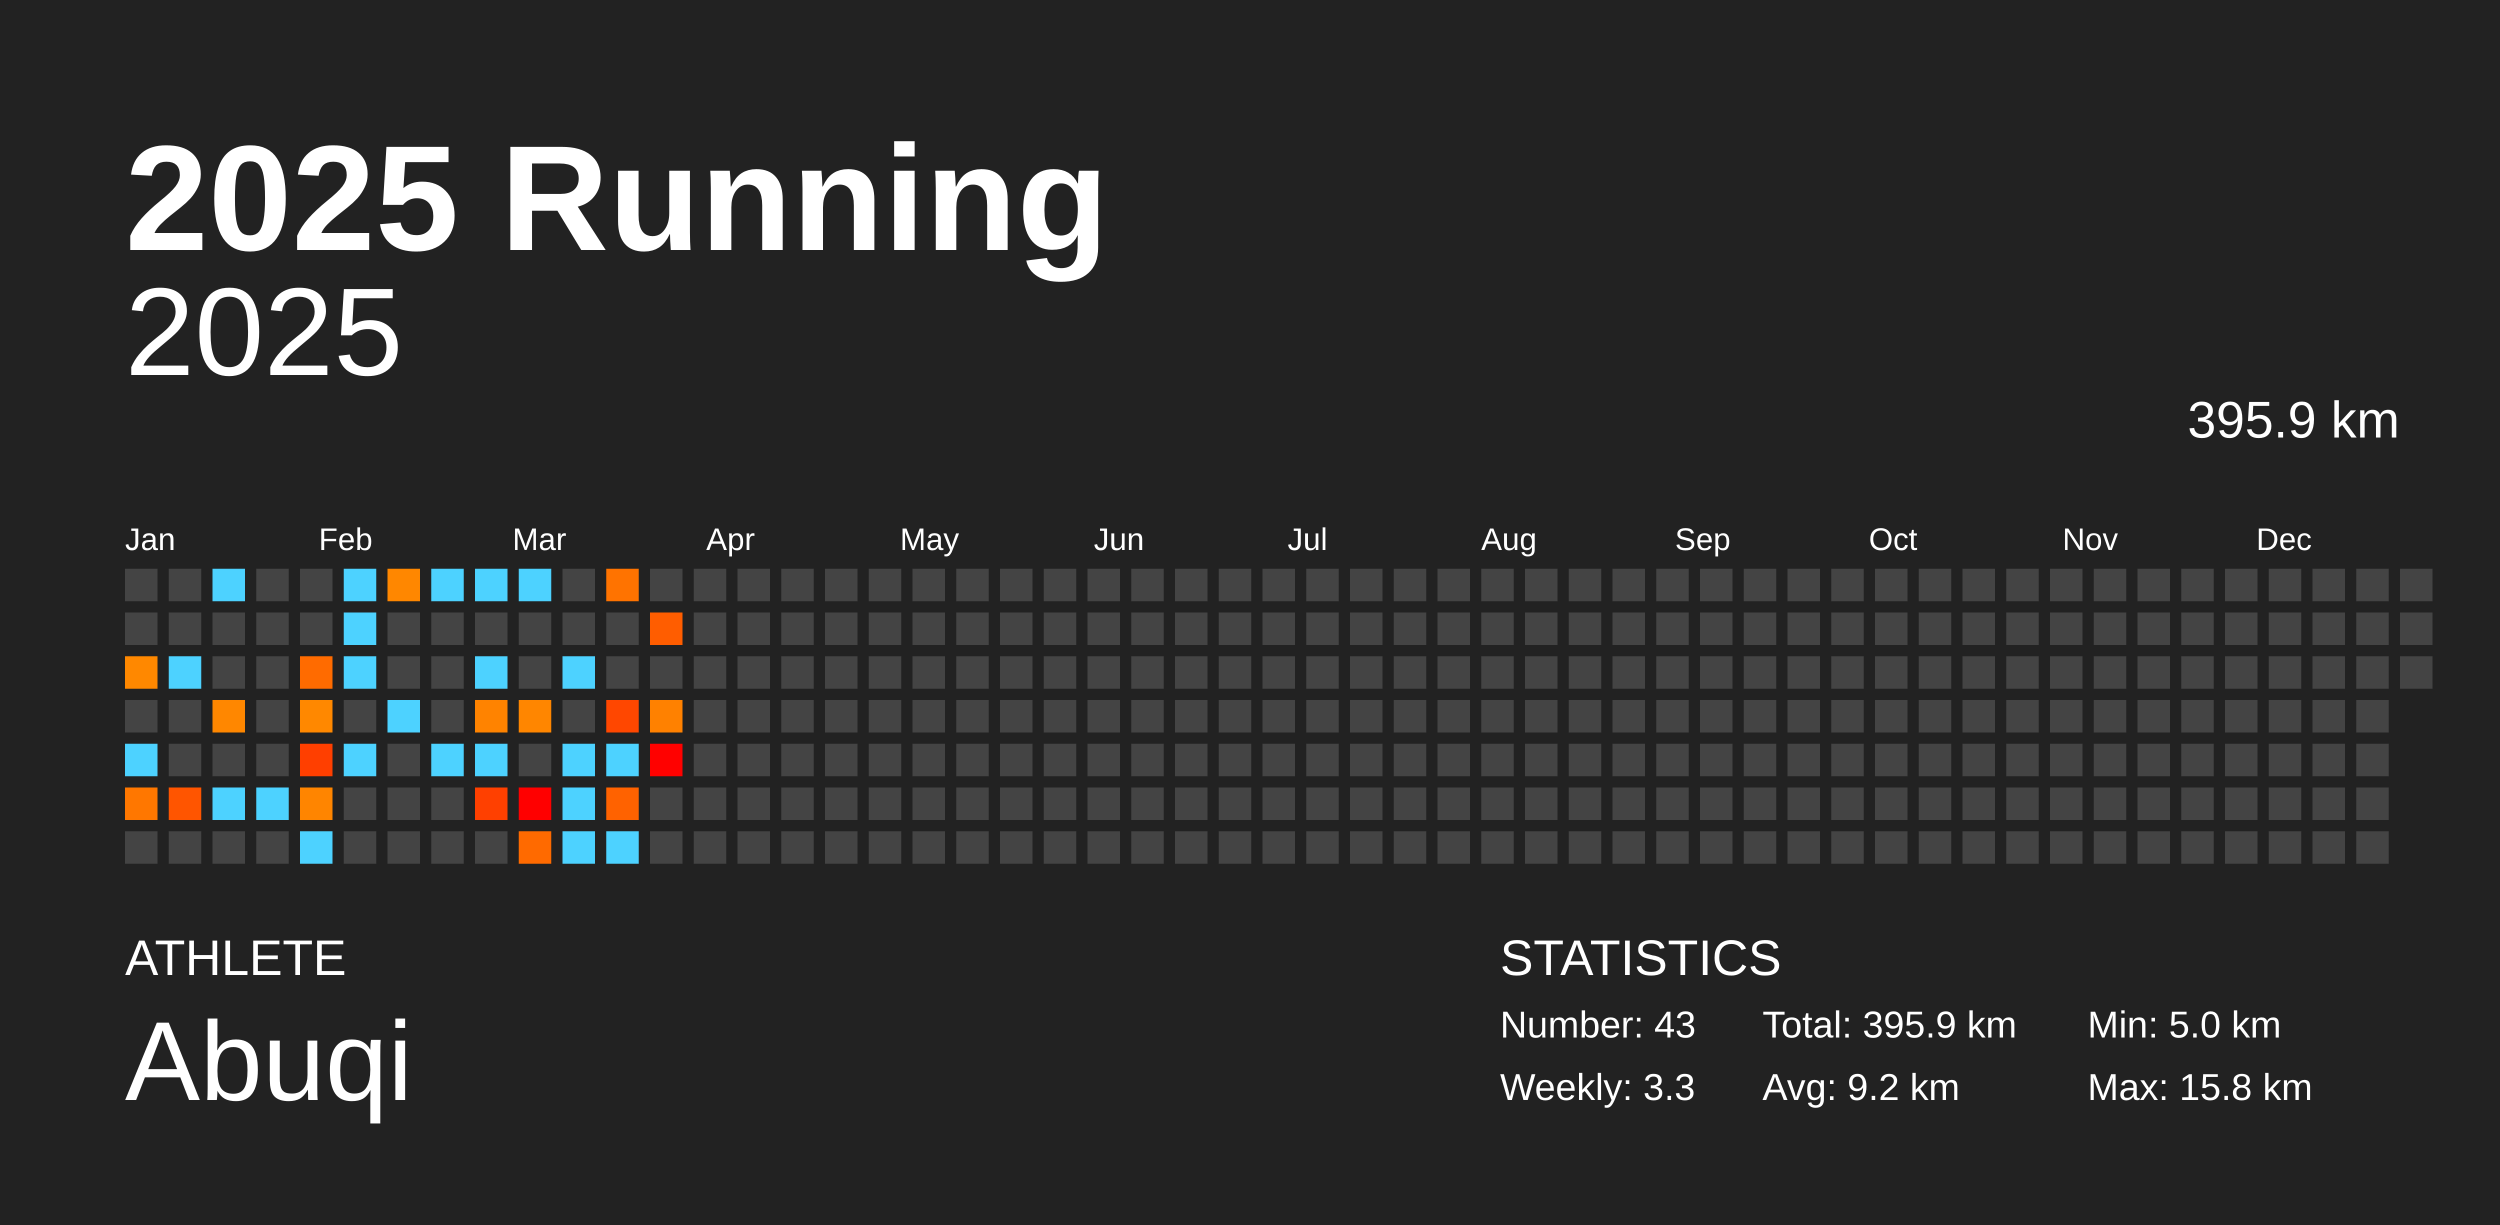
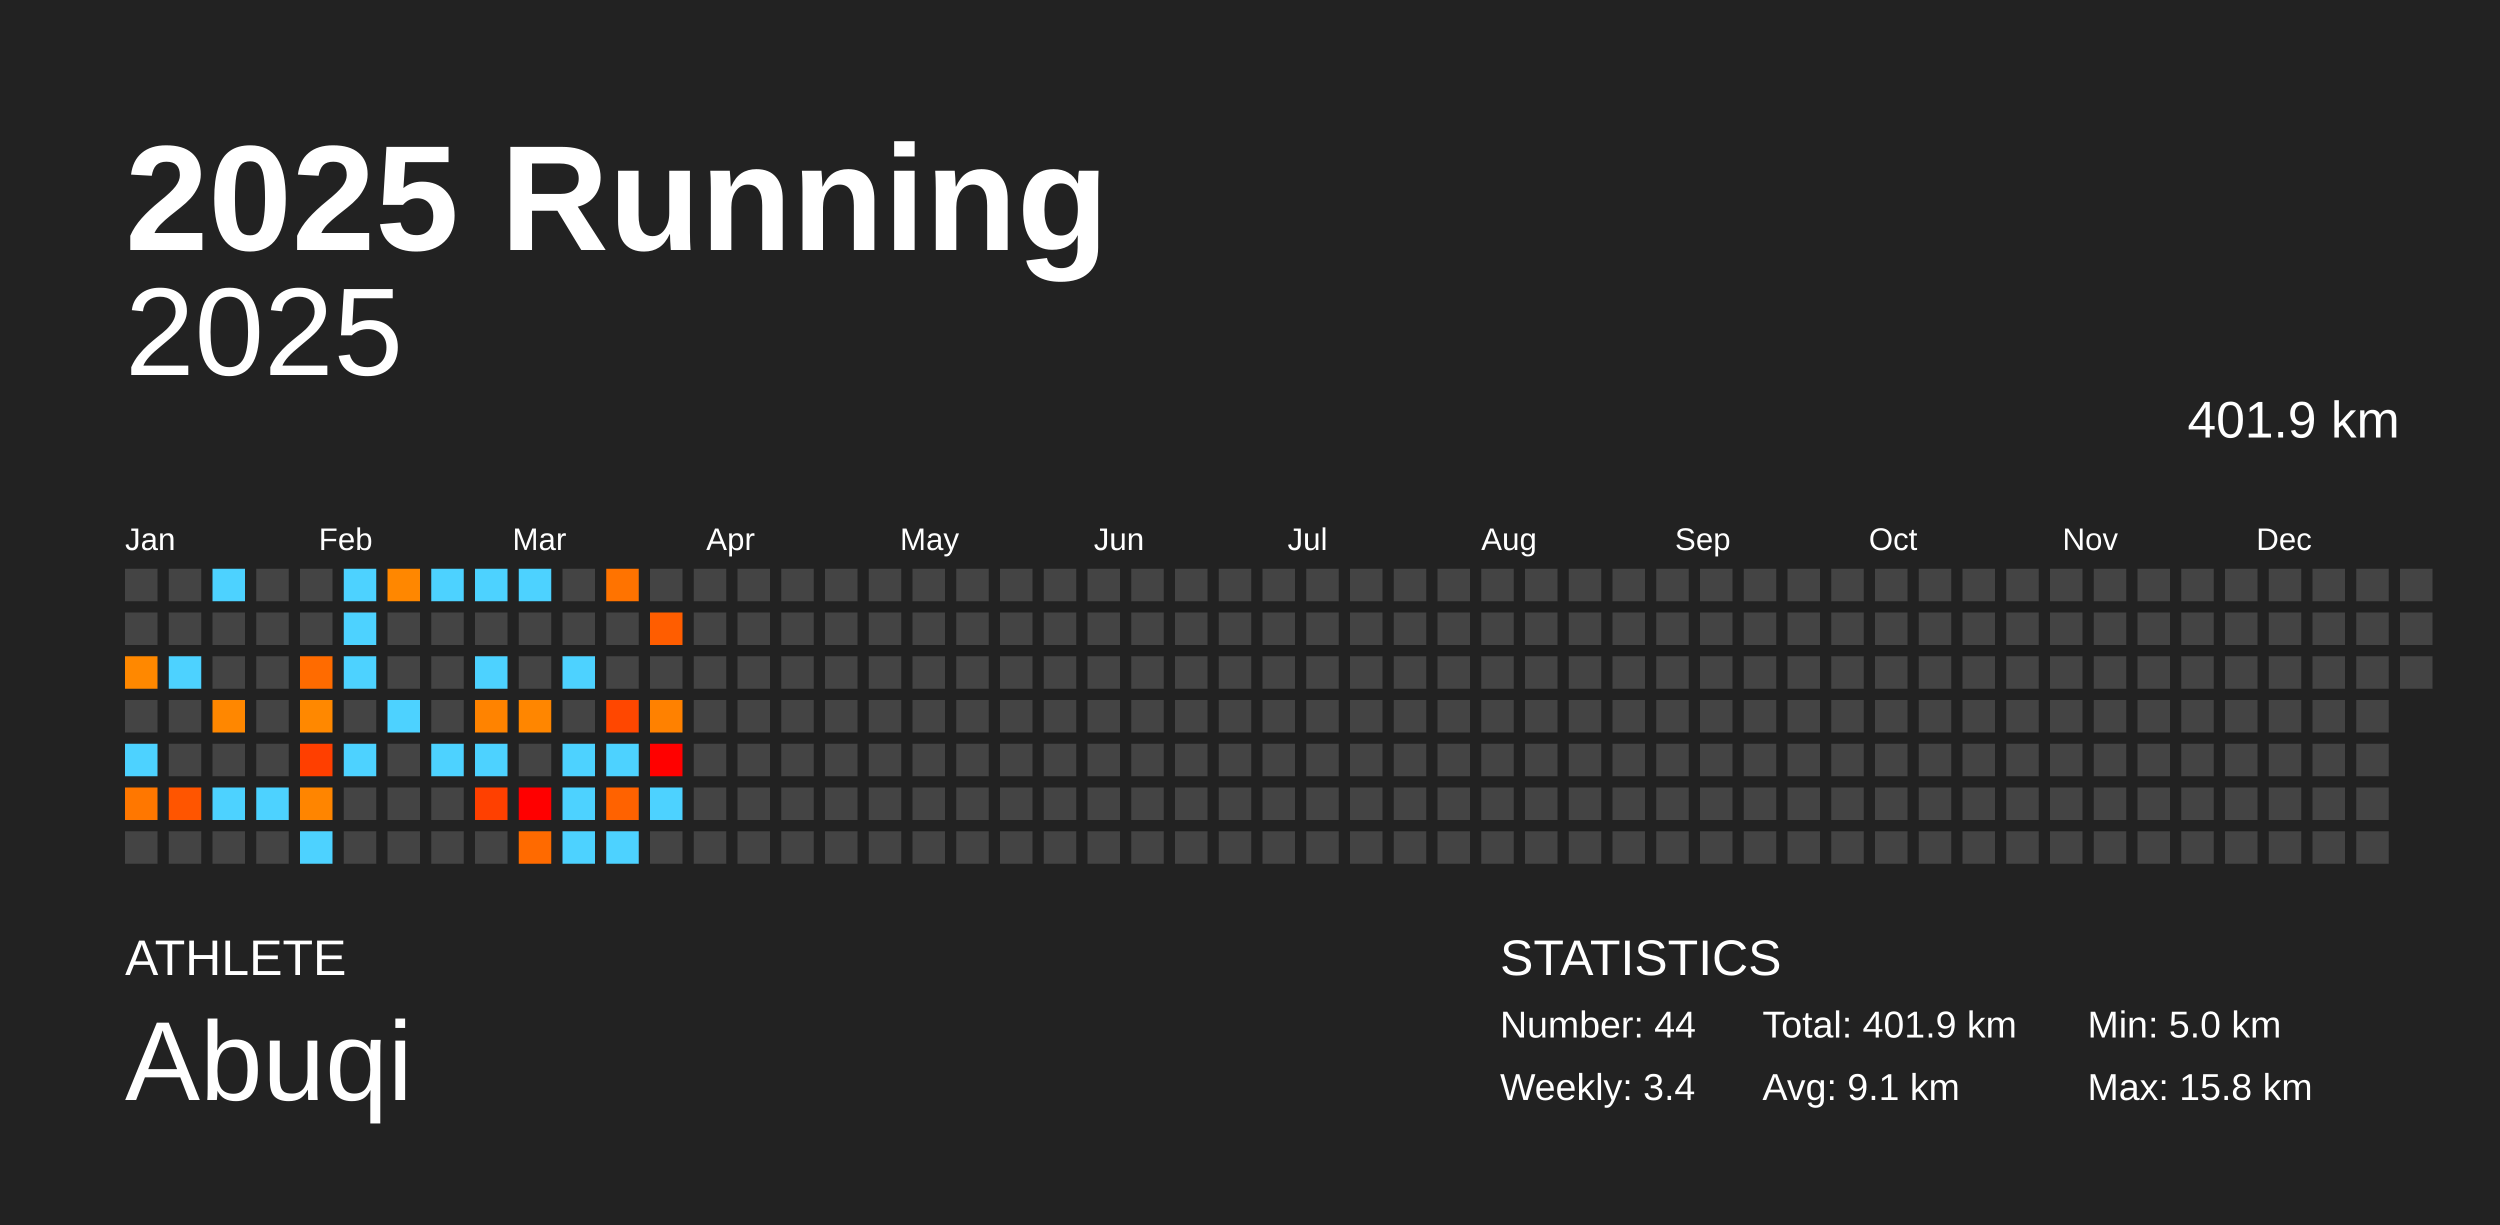
<svg xmlns="http://www.w3.org/2000/svg" baseProfile="full" height="98mm" version="1.1" viewBox="0,0,200,98" width="200mm">
  <defs />
  <rect fill="#222222" height="98" width="200" x="0" y="0" />
  <text fill="#FFFFFF" style="font-size:12px; font-family:Arial; font-weight:bold;" x="10" y="20">2025 Running</text>
  <text fill="#FFFFFF" style="font-size:4px; font-family:Arial" x="10" y="78">ATHLETE</text>
  <text fill="#FFFFFF" style="font-size:9px; font-family:Arial" x="10" y="88">Abuqi</text>
  <text fill="#FFFFFF" style="font-size:4px; font-family:Arial" x="120" y="78">STATISTICS</text>
-   <text fill="#FFFFFF" style="font-size:3px; font-family:Arial" x="120" y="83">Number: 43</text>
-   <text fill="#FFFFFF" style="font-size:3px; font-family:Arial" x="120" y="88">Weekly: 3.3</text>
-   <text fill="#FFFFFF" style="font-size:3px; font-family:Arial" x="141" y="83">Total: 395.9 km</text>
-   <text fill="#FFFFFF" style="font-size:3px; font-family:Arial" x="141" y="88">Avg: 9.2 km</text>
+   <text fill="#FFFFFF" style="font-size:3px; font-family:Arial" x="120" y="83">Number: 44</text>
+   <text fill="#FFFFFF" style="font-size:3px; font-family:Arial" x="120" y="88">Weekly: 3.4</text>
+   <text fill="#FFFFFF" style="font-size:3px; font-family:Arial" x="141" y="83">Total: 401.9 km</text>
+   <text fill="#FFFFFF" style="font-size:3px; font-family:Arial" x="141" y="88">Avg: 9.1 km</text>
  <text fill="#FFFFFF" style="font-size:3px; font-family:Arial" x="167" y="83">Min: 5.0 km</text>
  <text fill="#FFFFFF" style="font-size:3px; font-family:Arial" x="167" y="88">Max: 15.8 km</text>
  <text alignment-baseline="hanging" fill="#FFFFFF" style="font-size:10.0px; font-family:Arial;" x="10" y="30">2025</text>
-   <text alignment-baseline="hanging" fill="#FFFFFF" style="font-size:4.125px; font-family:Arial;" x="175" y="35">395.9 km</text>
+   <text alignment-baseline="hanging" fill="#FFFFFF" style="font-size:4.125px; font-family:Arial;" x="175" y="35">401.9 km</text>
  <text fill="#FFFFFF" style="font-size:2.5px; font-family:Arial" x="10.0" y="44">Jan</text>
  <text fill="#FFFFFF" style="font-size:2.5px; font-family:Arial" x="25.5" y="44">Feb</text>
  <text fill="#FFFFFF" style="font-size:2.5px; font-family:Arial" x="41.0" y="44">Mar</text>
  <text fill="#FFFFFF" style="font-size:2.5px; font-family:Arial" x="56.5" y="44">Apr</text>
  <text fill="#FFFFFF" style="font-size:2.5px; font-family:Arial" x="72.0" y="44">May</text>
  <text fill="#FFFFFF" style="font-size:2.5px; font-family:Arial" x="87.5" y="44">Jun</text>
  <text fill="#FFFFFF" style="font-size:2.5px; font-family:Arial" x="103.0" y="44">Jul</text>
  <text fill="#FFFFFF" style="font-size:2.5px; font-family:Arial" x="118.5" y="44">Aug</text>
  <text fill="#FFFFFF" style="font-size:2.5px; font-family:Arial" x="134.0" y="44">Sep</text>
  <text fill="#FFFFFF" style="font-size:2.5px; font-family:Arial" x="149.5" y="44">Oct</text>
  <text fill="#FFFFFF" style="font-size:2.5px; font-family:Arial" x="165.0" y="44">Nov</text>
  <text fill="#FFFFFF" style="font-size:2.5px; font-family:Arial" x="180.5" y="44">Dec</text>
  <rect fill="#444444" height="2.6" width="2.6" x="10.0" y="45.5" />
  <rect fill="#444444" height="2.6" width="2.6" x="10.0" y="49.0" />
  <rect fill="#ff8800" height="2.6" width="2.6" x="10.0" y="52.5" />
  <rect fill="#444444" height="2.6" width="2.6" x="10.0" y="56.0" />
  <rect fill="#4dd2ff" height="2.6" width="2.6" x="10.0" y="59.5" />
  <rect fill="#ff7700" height="2.6" width="2.6" x="10.0" y="63.0" />
  <rect fill="#444444" height="2.6" width="2.6" x="10.0" y="66.5" />
  <rect fill="#444444" height="2.6" width="2.6" x="13.5" y="45.5" />
  <rect fill="#444444" height="2.6" width="2.6" x="13.5" y="49.0" />
  <rect fill="#4dd2ff" height="2.6" width="2.6" x="13.5" y="52.5" />
  <rect fill="#444444" height="2.6" width="2.6" x="13.5" y="56.0" />
  <rect fill="#444444" height="2.6" width="2.6" x="13.5" y="59.5" />
  <rect fill="#ff5500" height="2.6" width="2.6" x="13.5" y="63.0" />
  <rect fill="#444444" height="2.6" width="2.6" x="13.5" y="66.5" />
  <rect fill="#4dd2ff" height="2.6" width="2.6" x="17.0" y="45.5" />
  <rect fill="#444444" height="2.6" width="2.6" x="17.0" y="49.0" />
  <rect fill="#444444" height="2.6" width="2.6" x="17.0" y="52.5" />
  <rect fill="#ff8700" height="2.6" width="2.6" x="17.0" y="56.0" />
  <rect fill="#444444" height="2.6" width="2.6" x="17.0" y="59.5" />
  <rect fill="#4dd2ff" height="2.6" width="2.6" x="17.0" y="63.0" />
  <rect fill="#444444" height="2.6" width="2.6" x="17.0" y="66.5" />
  <rect fill="#444444" height="2.6" width="2.6" x="20.5" y="45.5" />
  <rect fill="#444444" height="2.6" width="2.6" x="20.5" y="49.0" />
  <rect fill="#444444" height="2.6" width="2.6" x="20.5" y="52.5" />
  <rect fill="#444444" height="2.6" width="2.6" x="20.5" y="56.0" />
  <rect fill="#444444" height="2.6" width="2.6" x="20.5" y="59.5" />
  <rect fill="#4dd2ff" height="2.6" width="2.6" x="20.5" y="63.0" />
  <rect fill="#444444" height="2.6" width="2.6" x="20.5" y="66.5" />
  <rect fill="#444444" height="2.6" width="2.6" x="24.0" y="45.5" />
  <rect fill="#444444" height="2.6" width="2.6" x="24.0" y="49.0" />
  <rect fill="#ff6b00" height="2.6" width="2.6" x="24.0" y="52.5" />
  <rect fill="#ff8800" height="2.6" width="2.6" x="24.0" y="56.0" />
  <rect fill="#ff3f00" height="2.6" width="2.6" x="24.0" y="59.5" />
  <rect fill="#ff8500" height="2.6" width="2.6" x="24.0" y="63.0" />
  <rect fill="#4dd2ff" height="2.6" width="2.6" x="24.0" y="66.5" />
  <rect fill="#4dd2ff" height="2.6" width="2.6" x="27.5" y="45.5" />
  <rect fill="#4dd2ff" height="2.6" width="2.6" x="27.5" y="49.0" />
  <rect fill="#4dd2ff" height="2.6" width="2.6" x="27.5" y="52.5" />
  <rect fill="#444444" height="2.6" width="2.6" x="27.5" y="56.0" />
  <rect fill="#4dd2ff" height="2.6" width="2.6" x="27.5" y="59.5" />
  <rect fill="#444444" height="2.6" width="2.6" x="27.5" y="63.0" />
  <rect fill="#444444" height="2.6" width="2.6" x="27.5" y="66.5" />
  <rect fill="#ff8700" height="2.6" width="2.6" x="31.0" y="45.5" />
  <rect fill="#444444" height="2.6" width="2.6" x="31.0" y="49.0" />
  <rect fill="#444444" height="2.6" width="2.6" x="31.0" y="52.5" />
  <rect fill="#4dd2ff" height="2.6" width="2.6" x="31.0" y="56.0" />
  <rect fill="#444444" height="2.6" width="2.6" x="31.0" y="59.5" />
  <rect fill="#444444" height="2.6" width="2.6" x="31.0" y="63.0" />
  <rect fill="#444444" height="2.6" width="2.6" x="31.0" y="66.5" />
  <rect fill="#4dd2ff" height="2.6" width="2.6" x="34.5" y="45.5" />
  <rect fill="#444444" height="2.6" width="2.6" x="34.5" y="49.0" />
  <rect fill="#444444" height="2.6" width="2.6" x="34.5" y="52.5" />
  <rect fill="#444444" height="2.6" width="2.6" x="34.5" y="56.0" />
  <rect fill="#4dd2ff" height="2.6" width="2.6" x="34.5" y="59.5" />
  <rect fill="#444444" height="2.6" width="2.6" x="34.5" y="63.0" />
  <rect fill="#444444" height="2.6" width="2.6" x="34.5" y="66.5" />
  <rect fill="#4dd2ff" height="2.6" width="2.6" x="38.0" y="45.5" />
  <rect fill="#444444" height="2.6" width="2.6" x="38.0" y="49.0" />
  <rect fill="#4dd2ff" height="2.6" width="2.6" x="38.0" y="52.5" />
  <rect fill="#ff8300" height="2.6" width="2.6" x="38.0" y="56.0" />
  <rect fill="#4dd2ff" height="2.6" width="2.6" x="38.0" y="59.5" />
  <rect fill="#ff4000" height="2.6" width="2.6" x="38.0" y="63.0" />
  <rect fill="#444444" height="2.6" width="2.6" x="38.0" y="66.5" />
  <rect fill="#4dd2ff" height="2.6" width="2.6" x="41.5" y="45.5" />
  <rect fill="#444444" height="2.6" width="2.6" x="41.5" y="49.0" />
  <rect fill="#444444" height="2.6" width="2.6" x="41.5" y="52.5" />
  <rect fill="#ff8600" height="2.6" width="2.6" x="41.5" y="56.0" />
  <rect fill="#444444" height="2.6" width="2.6" x="41.5" y="59.5" />
  <rect fill="#ff0000" height="2.6" width="2.6" x="41.5" y="63.0" />
  <rect fill="#ff6a00" height="2.6" width="2.6" x="41.5" y="66.5" />
  <rect fill="#444444" height="2.6" width="2.6" x="45.0" y="45.5" />
  <rect fill="#444444" height="2.6" width="2.6" x="45.0" y="49.0" />
  <rect fill="#4dd2ff" height="2.6" width="2.6" x="45.0" y="52.5" />
  <rect fill="#444444" height="2.6" width="2.6" x="45.0" y="56.0" />
  <rect fill="#4dd2ff" height="2.6" width="2.6" x="45.0" y="59.5" />
  <rect fill="#4dd2ff" height="2.6" width="2.6" x="45.0" y="63.0" />
  <rect fill="#4dd2ff" height="2.6" width="2.6" x="45.0" y="66.5" />
  <rect fill="#ff7300" height="2.6" width="2.6" x="48.5" y="45.5" />
  <rect fill="#444444" height="2.6" width="2.6" x="48.5" y="49.0" />
  <rect fill="#444444" height="2.6" width="2.6" x="48.5" y="52.5" />
  <rect fill="#ff4700" height="2.6" width="2.6" x="48.5" y="56.0" />
  <rect fill="#4dd2ff" height="2.6" width="2.6" x="48.5" y="59.5" />
  <rect fill="#ff6200" height="2.6" width="2.6" x="48.5" y="63.0" />
  <rect fill="#4dd2ff" height="2.6" width="2.6" x="48.5" y="66.5" />
  <rect fill="#444444" height="2.6" width="2.6" x="52.0" y="45.5" />
  <rect fill="#ff5d00" height="2.6" width="2.6" x="52.0" y="49.0" />
  <rect fill="#444444" height="2.6" width="2.6" x="52.0" y="52.5" />
  <rect fill="#ff8100" height="2.6" width="2.6" x="52.0" y="56.0" />
  <rect fill="#ff0100" height="2.6" width="2.6" x="52.0" y="59.5" />
-   <rect fill="#444444" height="2.6" width="2.6" x="52.0" y="63.0" />
+   <rect fill="#4dd2ff" height="2.6" width="2.6" x="52.0" y="63.0" />
  <rect fill="#444444" height="2.6" width="2.6" x="52.0" y="66.5" />
  <rect fill="#444444" height="2.6" width="2.6" x="55.5" y="45.5" />
  <rect fill="#444444" height="2.6" width="2.6" x="55.5" y="49.0" />
  <rect fill="#444444" height="2.6" width="2.6" x="55.5" y="52.5" />
  <rect fill="#444444" height="2.6" width="2.6" x="55.5" y="56.0" />
  <rect fill="#444444" height="2.6" width="2.6" x="55.5" y="59.5" />
  <rect fill="#444444" height="2.6" width="2.6" x="55.5" y="63.0" />
  <rect fill="#444444" height="2.6" width="2.6" x="55.5" y="66.5" />
  <rect fill="#444444" height="2.6" width="2.6" x="59.0" y="45.5" />
  <rect fill="#444444" height="2.6" width="2.6" x="59.0" y="49.0" />
  <rect fill="#444444" height="2.6" width="2.6" x="59.0" y="52.5" />
  <rect fill="#444444" height="2.6" width="2.6" x="59.0" y="56.0" />
  <rect fill="#444444" height="2.6" width="2.6" x="59.0" y="59.5" />
  <rect fill="#444444" height="2.6" width="2.6" x="59.0" y="63.0" />
  <rect fill="#444444" height="2.6" width="2.6" x="59.0" y="66.5" />
  <rect fill="#444444" height="2.6" width="2.6" x="62.5" y="45.5" />
  <rect fill="#444444" height="2.6" width="2.6" x="62.5" y="49.0" />
  <rect fill="#444444" height="2.6" width="2.6" x="62.5" y="52.5" />
  <rect fill="#444444" height="2.6" width="2.6" x="62.5" y="56.0" />
  <rect fill="#444444" height="2.6" width="2.6" x="62.5" y="59.5" />
  <rect fill="#444444" height="2.6" width="2.6" x="62.5" y="63.0" />
  <rect fill="#444444" height="2.6" width="2.6" x="62.5" y="66.5" />
  <rect fill="#444444" height="2.6" width="2.6" x="66.0" y="45.5" />
  <rect fill="#444444" height="2.6" width="2.6" x="66.0" y="49.0" />
  <rect fill="#444444" height="2.6" width="2.6" x="66.0" y="52.5" />
  <rect fill="#444444" height="2.6" width="2.6" x="66.0" y="56.0" />
  <rect fill="#444444" height="2.6" width="2.6" x="66.0" y="59.5" />
  <rect fill="#444444" height="2.6" width="2.6" x="66.0" y="63.0" />
  <rect fill="#444444" height="2.6" width="2.6" x="66.0" y="66.5" />
  <rect fill="#444444" height="2.6" width="2.6" x="69.5" y="45.5" />
  <rect fill="#444444" height="2.6" width="2.6" x="69.5" y="49.0" />
  <rect fill="#444444" height="2.6" width="2.6" x="69.5" y="52.5" />
  <rect fill="#444444" height="2.6" width="2.6" x="69.5" y="56.0" />
  <rect fill="#444444" height="2.6" width="2.6" x="69.5" y="59.5" />
  <rect fill="#444444" height="2.6" width="2.6" x="69.5" y="63.0" />
  <rect fill="#444444" height="2.6" width="2.6" x="69.5" y="66.5" />
  <rect fill="#444444" height="2.6" width="2.6" x="73.0" y="45.5" />
  <rect fill="#444444" height="2.6" width="2.6" x="73.0" y="49.0" />
  <rect fill="#444444" height="2.6" width="2.6" x="73.0" y="52.5" />
  <rect fill="#444444" height="2.6" width="2.6" x="73.0" y="56.0" />
  <rect fill="#444444" height="2.6" width="2.6" x="73.0" y="59.5" />
  <rect fill="#444444" height="2.6" width="2.6" x="73.0" y="63.0" />
  <rect fill="#444444" height="2.6" width="2.6" x="73.0" y="66.5" />
  <rect fill="#444444" height="2.6" width="2.6" x="76.5" y="45.5" />
  <rect fill="#444444" height="2.6" width="2.6" x="76.5" y="49.0" />
  <rect fill="#444444" height="2.6" width="2.6" x="76.5" y="52.5" />
  <rect fill="#444444" height="2.6" width="2.6" x="76.5" y="56.0" />
  <rect fill="#444444" height="2.6" width="2.6" x="76.5" y="59.5" />
  <rect fill="#444444" height="2.6" width="2.6" x="76.5" y="63.0" />
  <rect fill="#444444" height="2.6" width="2.6" x="76.5" y="66.5" />
  <rect fill="#444444" height="2.6" width="2.6" x="80.0" y="45.5" />
  <rect fill="#444444" height="2.6" width="2.6" x="80.0" y="49.0" />
  <rect fill="#444444" height="2.6" width="2.6" x="80.0" y="52.5" />
  <rect fill="#444444" height="2.6" width="2.6" x="80.0" y="56.0" />
  <rect fill="#444444" height="2.6" width="2.6" x="80.0" y="59.5" />
  <rect fill="#444444" height="2.6" width="2.6" x="80.0" y="63.0" />
  <rect fill="#444444" height="2.6" width="2.6" x="80.0" y="66.5" />
  <rect fill="#444444" height="2.6" width="2.6" x="83.5" y="45.5" />
  <rect fill="#444444" height="2.6" width="2.6" x="83.5" y="49.0" />
  <rect fill="#444444" height="2.6" width="2.6" x="83.5" y="52.5" />
  <rect fill="#444444" height="2.6" width="2.6" x="83.5" y="56.0" />
  <rect fill="#444444" height="2.6" width="2.6" x="83.5" y="59.5" />
  <rect fill="#444444" height="2.6" width="2.6" x="83.5" y="63.0" />
  <rect fill="#444444" height="2.6" width="2.6" x="83.5" y="66.5" />
  <rect fill="#444444" height="2.6" width="2.6" x="87.0" y="45.5" />
  <rect fill="#444444" height="2.6" width="2.6" x="87.0" y="49.0" />
  <rect fill="#444444" height="2.6" width="2.6" x="87.0" y="52.5" />
  <rect fill="#444444" height="2.6" width="2.6" x="87.0" y="56.0" />
  <rect fill="#444444" height="2.6" width="2.6" x="87.0" y="59.5" />
  <rect fill="#444444" height="2.6" width="2.6" x="87.0" y="63.0" />
  <rect fill="#444444" height="2.6" width="2.6" x="87.0" y="66.5" />
  <rect fill="#444444" height="2.6" width="2.6" x="90.5" y="45.5" />
  <rect fill="#444444" height="2.6" width="2.6" x="90.5" y="49.0" />
  <rect fill="#444444" height="2.6" width="2.6" x="90.5" y="52.5" />
  <rect fill="#444444" height="2.6" width="2.6" x="90.5" y="56.0" />
  <rect fill="#444444" height="2.6" width="2.6" x="90.5" y="59.5" />
  <rect fill="#444444" height="2.6" width="2.6" x="90.5" y="63.0" />
  <rect fill="#444444" height="2.6" width="2.6" x="90.5" y="66.5" />
  <rect fill="#444444" height="2.6" width="2.6" x="94.0" y="45.5" />
  <rect fill="#444444" height="2.6" width="2.6" x="94.0" y="49.0" />
  <rect fill="#444444" height="2.6" width="2.6" x="94.0" y="52.5" />
  <rect fill="#444444" height="2.6" width="2.6" x="94.0" y="56.0" />
  <rect fill="#444444" height="2.6" width="2.6" x="94.0" y="59.5" />
  <rect fill="#444444" height="2.6" width="2.6" x="94.0" y="63.0" />
  <rect fill="#444444" height="2.6" width="2.6" x="94.0" y="66.5" />
  <rect fill="#444444" height="2.6" width="2.6" x="97.5" y="45.5" />
  <rect fill="#444444" height="2.6" width="2.6" x="97.5" y="49.0" />
  <rect fill="#444444" height="2.6" width="2.6" x="97.5" y="52.5" />
  <rect fill="#444444" height="2.6" width="2.6" x="97.5" y="56.0" />
  <rect fill="#444444" height="2.6" width="2.6" x="97.5" y="59.5" />
  <rect fill="#444444" height="2.6" width="2.6" x="97.5" y="63.0" />
  <rect fill="#444444" height="2.6" width="2.6" x="97.5" y="66.5" />
  <rect fill="#444444" height="2.6" width="2.6" x="101.0" y="45.5" />
  <rect fill="#444444" height="2.6" width="2.6" x="101.0" y="49.0" />
  <rect fill="#444444" height="2.6" width="2.6" x="101.0" y="52.5" />
  <rect fill="#444444" height="2.6" width="2.6" x="101.0" y="56.0" />
  <rect fill="#444444" height="2.6" width="2.6" x="101.0" y="59.5" />
  <rect fill="#444444" height="2.6" width="2.6" x="101.0" y="63.0" />
  <rect fill="#444444" height="2.6" width="2.6" x="101.0" y="66.5" />
  <rect fill="#444444" height="2.6" width="2.6" x="104.5" y="45.5" />
  <rect fill="#444444" height="2.6" width="2.6" x="104.5" y="49.0" />
  <rect fill="#444444" height="2.6" width="2.6" x="104.5" y="52.5" />
  <rect fill="#444444" height="2.6" width="2.6" x="104.5" y="56.0" />
  <rect fill="#444444" height="2.6" width="2.6" x="104.5" y="59.5" />
  <rect fill="#444444" height="2.6" width="2.6" x="104.5" y="63.0" />
  <rect fill="#444444" height="2.6" width="2.6" x="104.5" y="66.5" />
  <rect fill="#444444" height="2.6" width="2.6" x="108.0" y="45.5" />
  <rect fill="#444444" height="2.6" width="2.6" x="108.0" y="49.0" />
  <rect fill="#444444" height="2.6" width="2.6" x="108.0" y="52.5" />
  <rect fill="#444444" height="2.6" width="2.6" x="108.0" y="56.0" />
  <rect fill="#444444" height="2.6" width="2.6" x="108.0" y="59.5" />
  <rect fill="#444444" height="2.6" width="2.6" x="108.0" y="63.0" />
  <rect fill="#444444" height="2.6" width="2.6" x="108.0" y="66.5" />
  <rect fill="#444444" height="2.6" width="2.6" x="111.5" y="45.5" />
  <rect fill="#444444" height="2.6" width="2.6" x="111.5" y="49.0" />
  <rect fill="#444444" height="2.6" width="2.6" x="111.5" y="52.5" />
  <rect fill="#444444" height="2.6" width="2.6" x="111.5" y="56.0" />
  <rect fill="#444444" height="2.6" width="2.6" x="111.5" y="59.5" />
  <rect fill="#444444" height="2.6" width="2.6" x="111.5" y="63.0" />
  <rect fill="#444444" height="2.6" width="2.6" x="111.5" y="66.5" />
  <rect fill="#444444" height="2.6" width="2.6" x="115.0" y="45.5" />
  <rect fill="#444444" height="2.6" width="2.6" x="115.0" y="49.0" />
  <rect fill="#444444" height="2.6" width="2.6" x="115.0" y="52.5" />
  <rect fill="#444444" height="2.6" width="2.6" x="115.0" y="56.0" />
  <rect fill="#444444" height="2.6" width="2.6" x="115.0" y="59.5" />
  <rect fill="#444444" height="2.6" width="2.6" x="115.0" y="63.0" />
  <rect fill="#444444" height="2.6" width="2.6" x="115.0" y="66.5" />
  <rect fill="#444444" height="2.6" width="2.6" x="118.5" y="45.5" />
  <rect fill="#444444" height="2.6" width="2.6" x="118.5" y="49.0" />
  <rect fill="#444444" height="2.6" width="2.6" x="118.5" y="52.5" />
  <rect fill="#444444" height="2.6" width="2.6" x="118.5" y="56.0" />
  <rect fill="#444444" height="2.6" width="2.6" x="118.5" y="59.5" />
  <rect fill="#444444" height="2.6" width="2.6" x="118.5" y="63.0" />
  <rect fill="#444444" height="2.6" width="2.6" x="118.5" y="66.5" />
  <rect fill="#444444" height="2.6" width="2.6" x="122.0" y="45.5" />
  <rect fill="#444444" height="2.6" width="2.6" x="122.0" y="49.0" />
  <rect fill="#444444" height="2.6" width="2.6" x="122.0" y="52.5" />
  <rect fill="#444444" height="2.6" width="2.6" x="122.0" y="56.0" />
  <rect fill="#444444" height="2.6" width="2.6" x="122.0" y="59.5" />
  <rect fill="#444444" height="2.6" width="2.6" x="122.0" y="63.0" />
  <rect fill="#444444" height="2.6" width="2.6" x="122.0" y="66.5" />
  <rect fill="#444444" height="2.6" width="2.6" x="125.5" y="45.5" />
  <rect fill="#444444" height="2.6" width="2.6" x="125.5" y="49.0" />
  <rect fill="#444444" height="2.6" width="2.6" x="125.5" y="52.5" />
  <rect fill="#444444" height="2.6" width="2.6" x="125.5" y="56.0" />
  <rect fill="#444444" height="2.6" width="2.6" x="125.5" y="59.5" />
  <rect fill="#444444" height="2.6" width="2.6" x="125.5" y="63.0" />
  <rect fill="#444444" height="2.6" width="2.6" x="125.5" y="66.5" />
  <rect fill="#444444" height="2.6" width="2.6" x="129.0" y="45.5" />
  <rect fill="#444444" height="2.6" width="2.6" x="129.0" y="49.0" />
  <rect fill="#444444" height="2.6" width="2.6" x="129.0" y="52.5" />
  <rect fill="#444444" height="2.6" width="2.6" x="129.0" y="56.0" />
  <rect fill="#444444" height="2.6" width="2.6" x="129.0" y="59.5" />
  <rect fill="#444444" height="2.6" width="2.6" x="129.0" y="63.0" />
  <rect fill="#444444" height="2.6" width="2.6" x="129.0" y="66.5" />
  <rect fill="#444444" height="2.6" width="2.6" x="132.5" y="45.5" />
  <rect fill="#444444" height="2.6" width="2.6" x="132.5" y="49.0" />
  <rect fill="#444444" height="2.6" width="2.6" x="132.5" y="52.5" />
  <rect fill="#444444" height="2.6" width="2.6" x="132.5" y="56.0" />
  <rect fill="#444444" height="2.6" width="2.6" x="132.5" y="59.5" />
  <rect fill="#444444" height="2.6" width="2.6" x="132.5" y="63.0" />
  <rect fill="#444444" height="2.6" width="2.6" x="132.5" y="66.5" />
  <rect fill="#444444" height="2.6" width="2.6" x="136.0" y="45.5" />
  <rect fill="#444444" height="2.6" width="2.6" x="136.0" y="49.0" />
  <rect fill="#444444" height="2.6" width="2.6" x="136.0" y="52.5" />
  <rect fill="#444444" height="2.6" width="2.6" x="136.0" y="56.0" />
  <rect fill="#444444" height="2.6" width="2.6" x="136.0" y="59.5" />
  <rect fill="#444444" height="2.6" width="2.6" x="136.0" y="63.0" />
  <rect fill="#444444" height="2.6" width="2.6" x="136.0" y="66.5" />
  <rect fill="#444444" height="2.6" width="2.6" x="139.5" y="45.5" />
  <rect fill="#444444" height="2.6" width="2.6" x="139.5" y="49.0" />
  <rect fill="#444444" height="2.6" width="2.6" x="139.5" y="52.5" />
  <rect fill="#444444" height="2.6" width="2.6" x="139.5" y="56.0" />
  <rect fill="#444444" height="2.6" width="2.6" x="139.5" y="59.5" />
  <rect fill="#444444" height="2.6" width="2.6" x="139.5" y="63.0" />
  <rect fill="#444444" height="2.6" width="2.6" x="139.5" y="66.5" />
  <rect fill="#444444" height="2.6" width="2.6" x="143.0" y="45.5" />
  <rect fill="#444444" height="2.6" width="2.6" x="143.0" y="49.0" />
  <rect fill="#444444" height="2.6" width="2.6" x="143.0" y="52.5" />
  <rect fill="#444444" height="2.6" width="2.6" x="143.0" y="56.0" />
  <rect fill="#444444" height="2.6" width="2.6" x="143.0" y="59.5" />
  <rect fill="#444444" height="2.6" width="2.6" x="143.0" y="63.0" />
  <rect fill="#444444" height="2.6" width="2.6" x="143.0" y="66.5" />
  <rect fill="#444444" height="2.6" width="2.6" x="146.5" y="45.5" />
  <rect fill="#444444" height="2.6" width="2.6" x="146.5" y="49.0" />
  <rect fill="#444444" height="2.6" width="2.6" x="146.5" y="52.5" />
  <rect fill="#444444" height="2.6" width="2.6" x="146.5" y="56.0" />
  <rect fill="#444444" height="2.6" width="2.6" x="146.5" y="59.5" />
  <rect fill="#444444" height="2.6" width="2.6" x="146.5" y="63.0" />
  <rect fill="#444444" height="2.6" width="2.6" x="146.5" y="66.5" />
  <rect fill="#444444" height="2.6" width="2.6" x="150.0" y="45.5" />
  <rect fill="#444444" height="2.6" width="2.6" x="150.0" y="49.0" />
  <rect fill="#444444" height="2.6" width="2.6" x="150.0" y="52.5" />
  <rect fill="#444444" height="2.6" width="2.6" x="150.0" y="56.0" />
  <rect fill="#444444" height="2.6" width="2.6" x="150.0" y="59.5" />
  <rect fill="#444444" height="2.6" width="2.6" x="150.0" y="63.0" />
  <rect fill="#444444" height="2.6" width="2.6" x="150.0" y="66.5" />
  <rect fill="#444444" height="2.6" width="2.6" x="153.5" y="45.5" />
  <rect fill="#444444" height="2.6" width="2.6" x="153.5" y="49.0" />
  <rect fill="#444444" height="2.6" width="2.6" x="153.5" y="52.5" />
  <rect fill="#444444" height="2.6" width="2.6" x="153.5" y="56.0" />
  <rect fill="#444444" height="2.6" width="2.6" x="153.5" y="59.5" />
  <rect fill="#444444" height="2.6" width="2.6" x="153.5" y="63.0" />
  <rect fill="#444444" height="2.6" width="2.6" x="153.5" y="66.5" />
  <rect fill="#444444" height="2.6" width="2.6" x="157.0" y="45.5" />
  <rect fill="#444444" height="2.6" width="2.6" x="157.0" y="49.0" />
  <rect fill="#444444" height="2.6" width="2.6" x="157.0" y="52.5" />
  <rect fill="#444444" height="2.6" width="2.6" x="157.0" y="56.0" />
  <rect fill="#444444" height="2.6" width="2.6" x="157.0" y="59.5" />
  <rect fill="#444444" height="2.6" width="2.6" x="157.0" y="63.0" />
  <rect fill="#444444" height="2.6" width="2.6" x="157.0" y="66.5" />
  <rect fill="#444444" height="2.6" width="2.6" x="160.5" y="45.5" />
  <rect fill="#444444" height="2.6" width="2.6" x="160.5" y="49.0" />
  <rect fill="#444444" height="2.6" width="2.6" x="160.5" y="52.5" />
  <rect fill="#444444" height="2.6" width="2.6" x="160.5" y="56.0" />
  <rect fill="#444444" height="2.6" width="2.6" x="160.5" y="59.5" />
  <rect fill="#444444" height="2.6" width="2.6" x="160.5" y="63.0" />
  <rect fill="#444444" height="2.6" width="2.6" x="160.5" y="66.5" />
  <rect fill="#444444" height="2.6" width="2.6" x="164.0" y="45.5" />
  <rect fill="#444444" height="2.6" width="2.6" x="164.0" y="49.0" />
  <rect fill="#444444" height="2.6" width="2.6" x="164.0" y="52.5" />
  <rect fill="#444444" height="2.6" width="2.6" x="164.0" y="56.0" />
  <rect fill="#444444" height="2.6" width="2.6" x="164.0" y="59.5" />
  <rect fill="#444444" height="2.6" width="2.6" x="164.0" y="63.0" />
  <rect fill="#444444" height="2.6" width="2.6" x="164.0" y="66.5" />
  <rect fill="#444444" height="2.6" width="2.6" x="167.5" y="45.5" />
  <rect fill="#444444" height="2.6" width="2.6" x="167.5" y="49.0" />
  <rect fill="#444444" height="2.6" width="2.6" x="167.5" y="52.5" />
  <rect fill="#444444" height="2.6" width="2.6" x="167.5" y="56.0" />
  <rect fill="#444444" height="2.6" width="2.6" x="167.5" y="59.5" />
  <rect fill="#444444" height="2.6" width="2.6" x="167.5" y="63.0" />
  <rect fill="#444444" height="2.6" width="2.6" x="167.5" y="66.5" />
  <rect fill="#444444" height="2.6" width="2.6" x="171.0" y="45.5" />
  <rect fill="#444444" height="2.6" width="2.6" x="171.0" y="49.0" />
  <rect fill="#444444" height="2.6" width="2.6" x="171.0" y="52.5" />
  <rect fill="#444444" height="2.6" width="2.6" x="171.0" y="56.0" />
  <rect fill="#444444" height="2.6" width="2.6" x="171.0" y="59.5" />
  <rect fill="#444444" height="2.6" width="2.6" x="171.0" y="63.0" />
  <rect fill="#444444" height="2.6" width="2.6" x="171.0" y="66.5" />
  <rect fill="#444444" height="2.6" width="2.6" x="174.5" y="45.5" />
  <rect fill="#444444" height="2.6" width="2.6" x="174.5" y="49.0" />
  <rect fill="#444444" height="2.6" width="2.6" x="174.5" y="52.5" />
  <rect fill="#444444" height="2.6" width="2.6" x="174.5" y="56.0" />
  <rect fill="#444444" height="2.6" width="2.6" x="174.5" y="59.5" />
  <rect fill="#444444" height="2.6" width="2.6" x="174.5" y="63.0" />
  <rect fill="#444444" height="2.6" width="2.6" x="174.5" y="66.5" />
  <rect fill="#444444" height="2.6" width="2.6" x="178.0" y="45.5" />
  <rect fill="#444444" height="2.6" width="2.6" x="178.0" y="49.0" />
  <rect fill="#444444" height="2.6" width="2.6" x="178.0" y="52.5" />
  <rect fill="#444444" height="2.6" width="2.6" x="178.0" y="56.0" />
  <rect fill="#444444" height="2.6" width="2.6" x="178.0" y="59.5" />
  <rect fill="#444444" height="2.6" width="2.6" x="178.0" y="63.0" />
  <rect fill="#444444" height="2.6" width="2.6" x="178.0" y="66.5" />
  <rect fill="#444444" height="2.6" width="2.6" x="181.5" y="45.5" />
  <rect fill="#444444" height="2.6" width="2.6" x="181.5" y="49.0" />
  <rect fill="#444444" height="2.6" width="2.6" x="181.5" y="52.5" />
  <rect fill="#444444" height="2.6" width="2.6" x="181.5" y="56.0" />
  <rect fill="#444444" height="2.6" width="2.6" x="181.5" y="59.5" />
  <rect fill="#444444" height="2.6" width="2.6" x="181.5" y="63.0" />
  <rect fill="#444444" height="2.6" width="2.6" x="181.5" y="66.5" />
  <rect fill="#444444" height="2.6" width="2.6" x="185.0" y="45.5" />
  <rect fill="#444444" height="2.6" width="2.6" x="185.0" y="49.0" />
  <rect fill="#444444" height="2.6" width="2.6" x="185.0" y="52.5" />
  <rect fill="#444444" height="2.6" width="2.6" x="185.0" y="56.0" />
  <rect fill="#444444" height="2.6" width="2.6" x="185.0" y="59.5" />
  <rect fill="#444444" height="2.6" width="2.6" x="185.0" y="63.0" />
  <rect fill="#444444" height="2.6" width="2.6" x="185.0" y="66.5" />
  <rect fill="#444444" height="2.6" width="2.6" x="188.5" y="45.5" />
  <rect fill="#444444" height="2.6" width="2.6" x="188.5" y="49.0" />
  <rect fill="#444444" height="2.6" width="2.6" x="188.5" y="52.5" />
  <rect fill="#444444" height="2.6" width="2.6" x="188.5" y="56.0" />
  <rect fill="#444444" height="2.6" width="2.6" x="188.5" y="59.5" />
  <rect fill="#444444" height="2.6" width="2.6" x="188.5" y="63.0" />
  <rect fill="#444444" height="2.6" width="2.6" x="188.5" y="66.5" />
  <rect fill="#444444" height="2.6" width="2.6" x="192.0" y="45.5" />
  <rect fill="#444444" height="2.6" width="2.6" x="192.0" y="49.0" />
  <rect fill="#444444" height="2.6" width="2.6" x="192.0" y="52.5" />
</svg>
